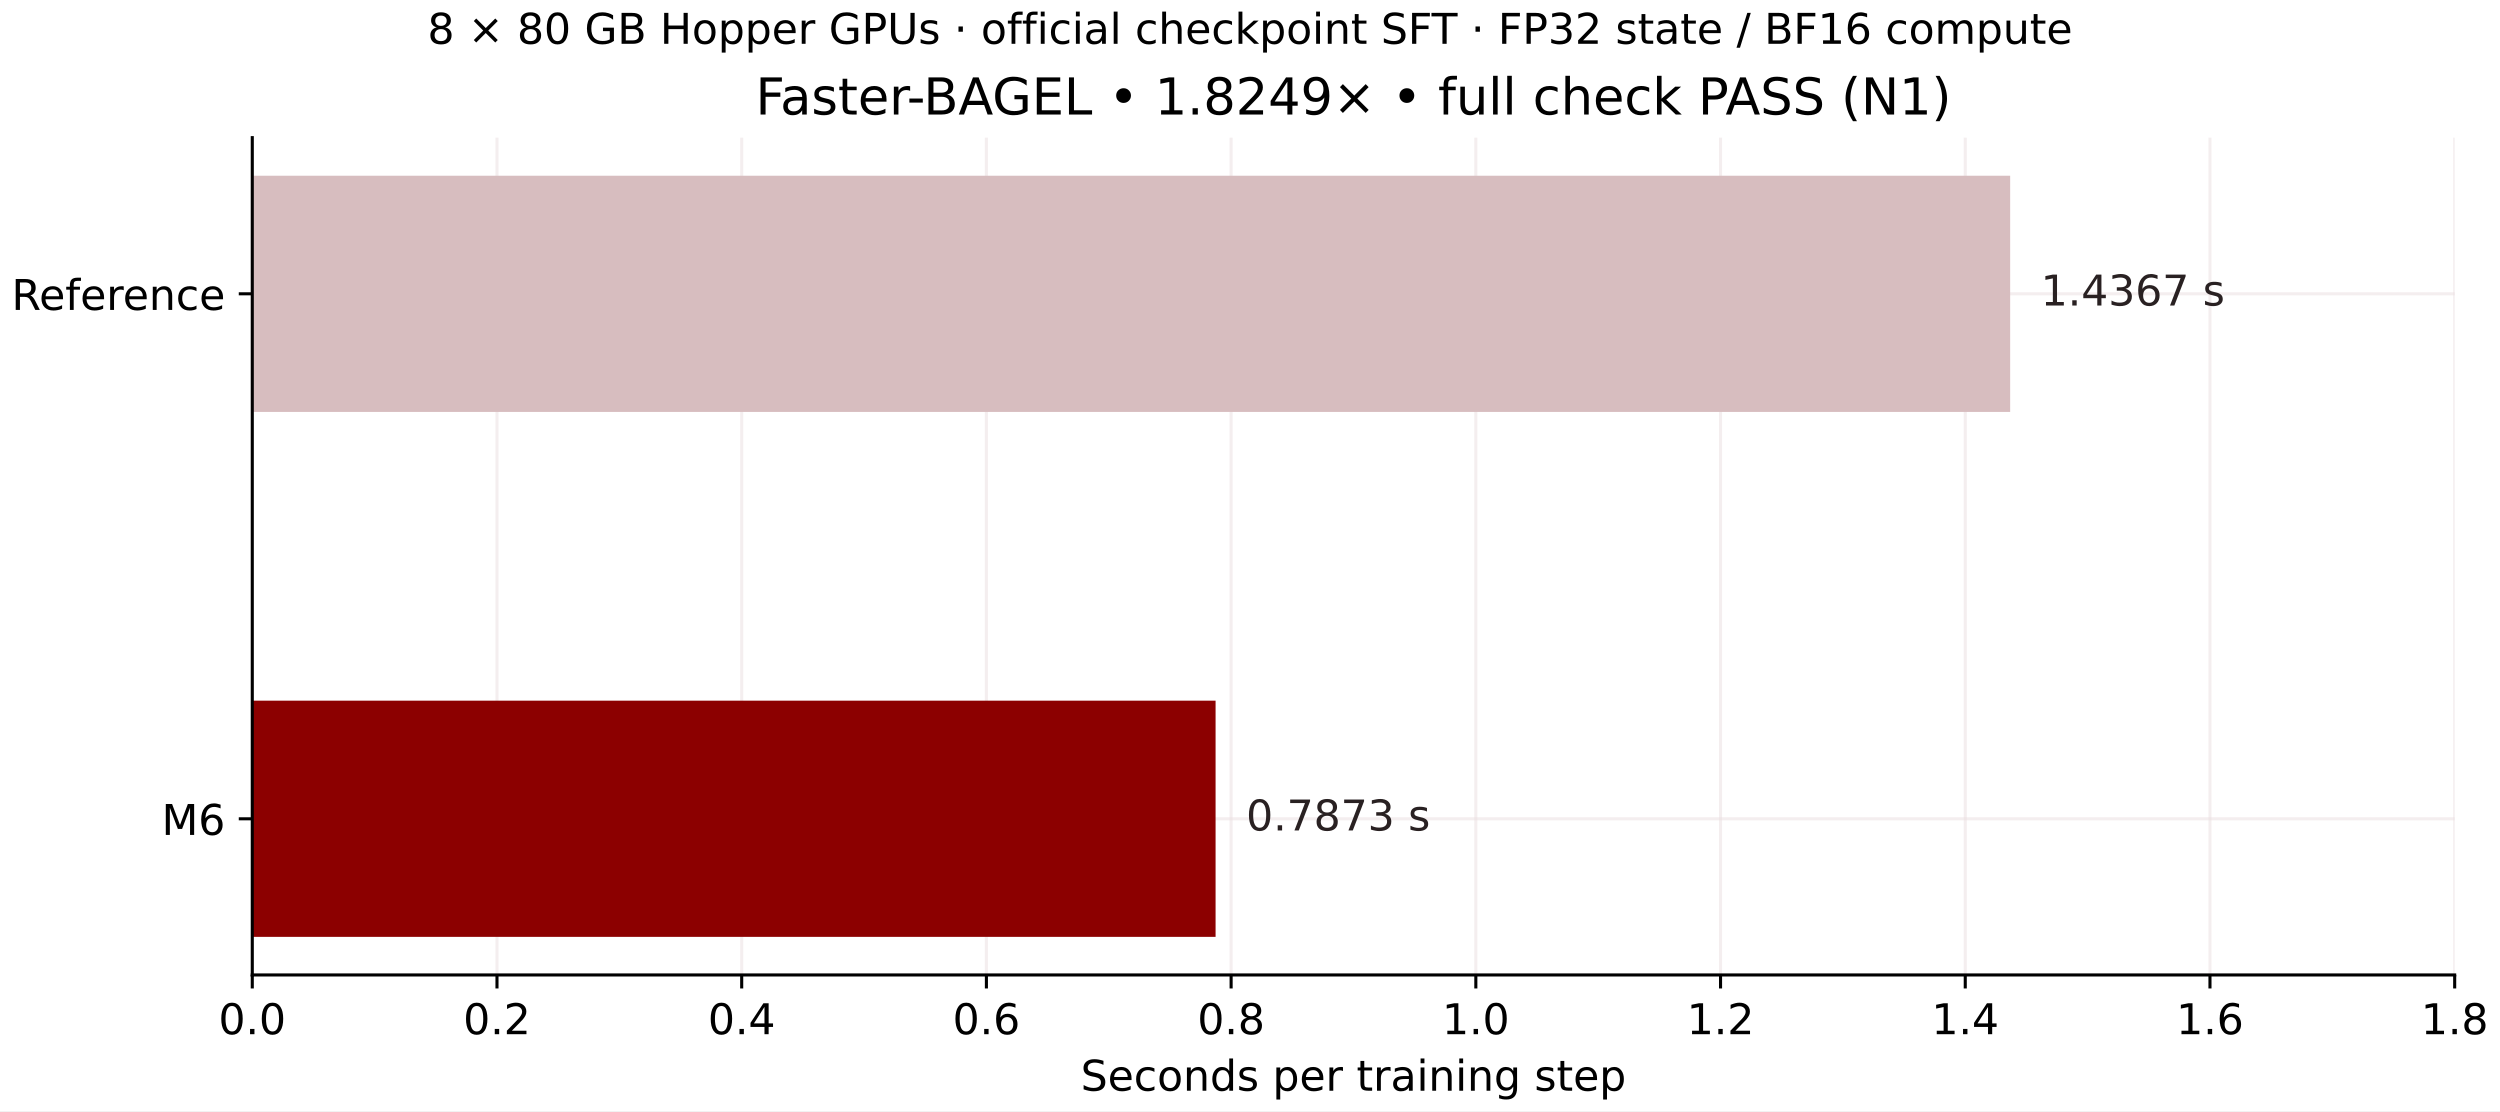
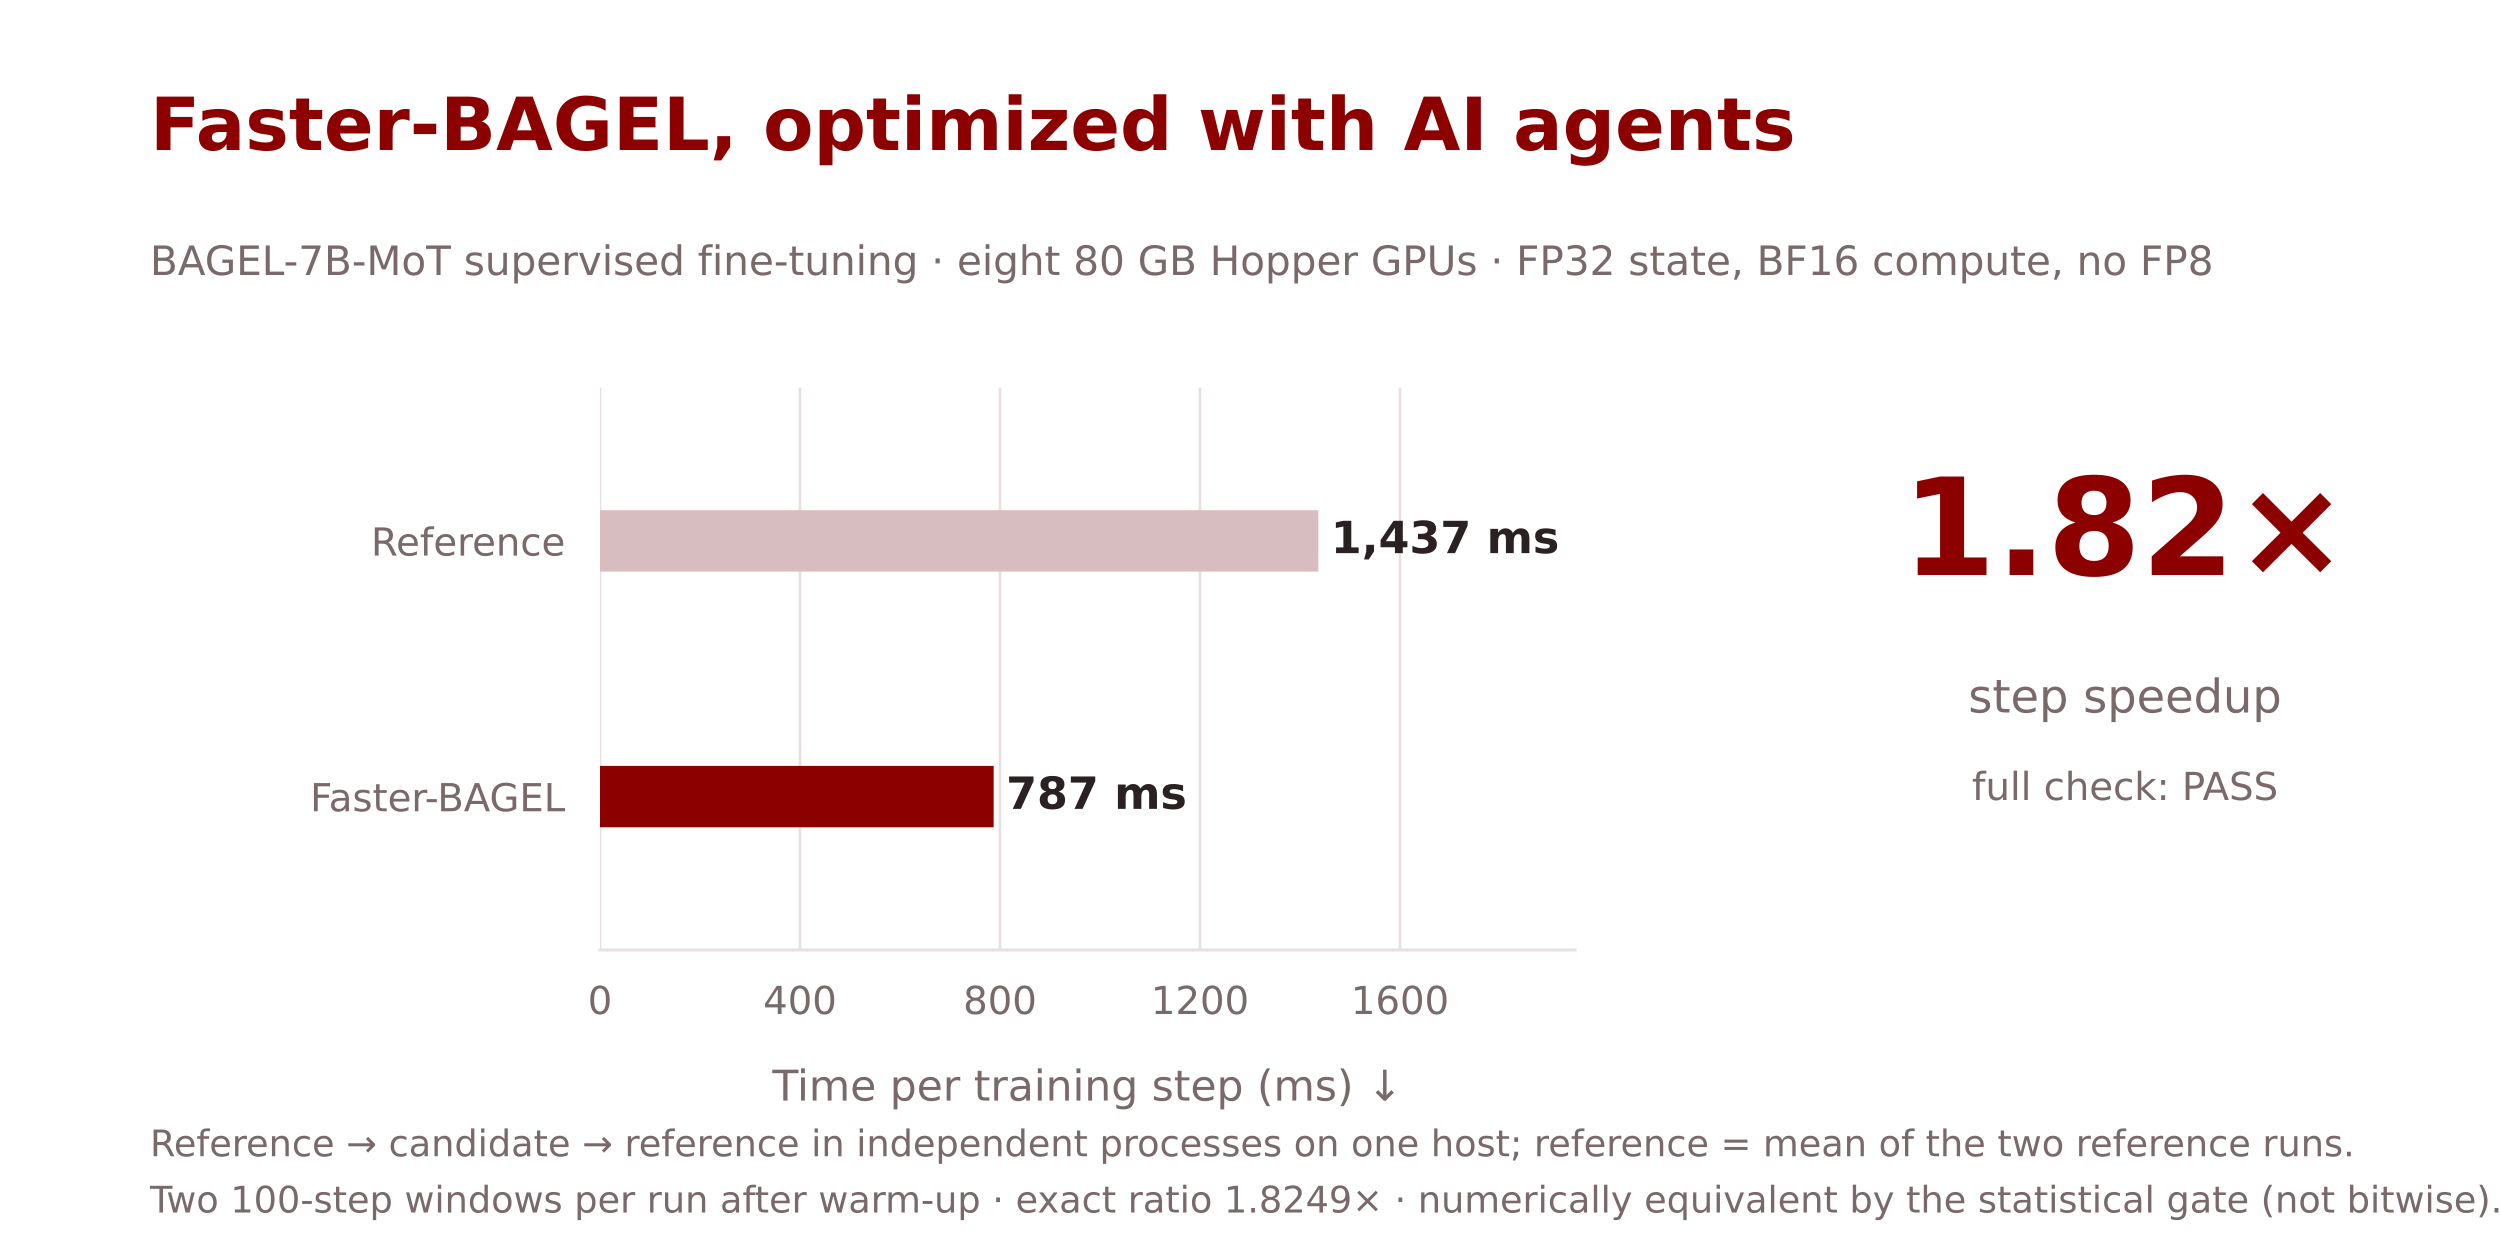
- <svg xmlns="http://www.w3.org/2000/svg" xmlns:xlink="http://www.w3.org/1999/xlink" width="648pt" height="288pt" viewBox="0 0 648 288" version="1.1">
+ <svg xmlns="http://www.w3.org/2000/svg" width="648pt" height="324pt" viewBox="0 0 648 324" version="1.1">
  <defs>
    <style type="text/css">*{stroke-linejoin: round; stroke-linecap: butt}</style>
  </defs>
  <g id="figure_1">
    <g id="patch_1">
-       <path d="M 0 288  L 648 288  L 648 0  L 0 0  z " style="fill: #ffffff" />
+       <path d="M 0 324 L 648 324 L 648 0 L 0 0 z " style="fill: #ffffff" />
    </g>
    <g id="axes_1">
      <g id="patch_2">
-         <path d="M 65.389 252.708  L 636.253 252.708  L 636.253 35.677  L 65.389 35.677  z " style="fill: #ffffff" />
+         <path d="M 155.52 246.24 L 408.24 246.24 L 408.24 100.44 L 155.52 100.44 z " style="fill: #ffffff" />
      </g>
      <g id="matplotlib.axis_1">
        <g id="xtick_1">
          <g id="line2d_1">
-             <path d="M 65.389 252.708  L 65.389 35.677  " clip-path="url(#pc258431119)" style="fill: none; stroke: #eadfe0; stroke-opacity: 0.5; stroke-width: 0.8; stroke-linecap: square" />
+             <path d="M 155.52 246.24 L 155.52 100.44 " clip-path="url(#p9c805540e4)" style="fill: none; stroke: #eadfe0; stroke-width: 0.7; stroke-linecap: square" />
          </g>
-           <g id="line2d_2">
-             <defs>
-               <path id="m805301939d" d="M 0 0  L 0 3.5  " style="stroke: #000000; stroke-width: 0.8" />
-             </defs>
-             <g>
-               <use xlink:href="#m805301939d" x="65.389" y="252.708" style="stroke: #000000; stroke-width: 0.8" />
-             </g>
-           </g>
+           <g id="line2d_2" />
          <g id="text_1">
-             <text style="font-size: 11px; font-family: 'DejaVu Sans'; text-anchor: middle" x="65.389" y="268.066" transform="rotate(-0 65.38868 268.0662)">0.0</text>
+             <text style="fill: #79696b; font: 10px 'DejaVu Sans'; text-anchor: middle" x="155.52" y="262.838" transform="rotate(-0 155.52 262.8384)">0</text>
          </g>
        </g>
        <g id="xtick_2">
          <g id="line2d_3">
-             <path d="M 128.818 252.708  L 128.818 35.677  " clip-path="url(#pc258431119)" style="fill: none; stroke: #eadfe0; stroke-opacity: 0.5; stroke-width: 0.8; stroke-linecap: square" />
+             <path d="M 207.36 246.24 L 207.36 100.44 " clip-path="url(#p9c805540e4)" style="fill: none; stroke: #eadfe0; stroke-width: 0.7; stroke-linecap: square" />
          </g>
-           <g id="line2d_4">
-             <g>
-               <use xlink:href="#m805301939d" x="128.818" y="252.708" style="stroke: #000000; stroke-width: 0.8" />
-             </g>
-           </g>
+           <g id="line2d_4" />
          <g id="text_2">
-             <text style="font-size: 11px; font-family: 'DejaVu Sans'; text-anchor: middle" x="128.818" y="268.066" transform="rotate(-0 128.8181 268.0662)">0.2</text>
+             <text style="fill: #79696b; font: 10px 'DejaVu Sans'; text-anchor: middle" x="207.36" y="262.838" transform="rotate(-0 207.36 262.8384)">400</text>
          </g>
        </g>
        <g id="xtick_3">
          <g id="line2d_5">
-             <path d="M 192.247 252.708  L 192.247 35.677  " clip-path="url(#pc258431119)" style="fill: none; stroke: #eadfe0; stroke-opacity: 0.5; stroke-width: 0.8; stroke-linecap: square" />
+             <path d="M 259.2 246.24 L 259.2 100.44 " clip-path="url(#p9c805540e4)" style="fill: none; stroke: #eadfe0; stroke-width: 0.7; stroke-linecap: square" />
          </g>
-           <g id="line2d_6">
-             <g>
-               <use xlink:href="#m805301939d" x="192.247" y="252.708" style="stroke: #000000; stroke-width: 0.8" />
-             </g>
-           </g>
+           <g id="line2d_6" />
          <g id="text_3">
-             <text style="font-size: 11px; font-family: 'DejaVu Sans'; text-anchor: middle" x="192.247" y="268.066" transform="rotate(-0 192.2474 268.0662)">0.4</text>
+             <text style="fill: #79696b; font: 10px 'DejaVu Sans'; text-anchor: middle" x="259.2" y="262.838" transform="rotate(-0 259.2 262.8384)">800</text>
          </g>
        </g>
        <g id="xtick_4">
          <g id="line2d_7">
-             <path d="M 255.677 252.708  L 255.677 35.677  " clip-path="url(#pc258431119)" style="fill: none; stroke: #eadfe0; stroke-opacity: 0.5; stroke-width: 0.8; stroke-linecap: square" />
+             <path d="M 311.04 246.24 L 311.04 100.44 " clip-path="url(#p9c805540e4)" style="fill: none; stroke: #eadfe0; stroke-width: 0.7; stroke-linecap: square" />
          </g>
-           <g id="line2d_8">
-             <g>
-               <use xlink:href="#m805301939d" x="255.677" y="252.708" style="stroke: #000000; stroke-width: 0.8" />
-             </g>
-           </g>
+           <g id="line2d_8" />
          <g id="text_4">
-             <text style="font-size: 11px; font-family: 'DejaVu Sans'; text-anchor: middle" x="255.677" y="268.066" transform="rotate(-0 255.6768 268.0662)">0.6</text>
+             <text style="fill: #79696b; font: 10px 'DejaVu Sans'; text-anchor: middle" x="311.04" y="262.838" transform="rotate(-0 311.04 262.8384)">1200</text>
          </g>
        </g>
        <g id="xtick_5">
          <g id="line2d_9">
-             <path d="M 319.106 252.708  L 319.106 35.677  " clip-path="url(#pc258431119)" style="fill: none; stroke: #eadfe0; stroke-opacity: 0.5; stroke-width: 0.8; stroke-linecap: square" />
+             <path d="M 362.88 246.24 L 362.88 100.44 " clip-path="url(#p9c805540e4)" style="fill: none; stroke: #eadfe0; stroke-width: 0.7; stroke-linecap: square" />
          </g>
-           <g id="line2d_10">
-             <g>
-               <use xlink:href="#m805301939d" x="319.106" y="252.708" style="stroke: #000000; stroke-width: 0.8" />
-             </g>
-           </g>
+           <g id="line2d_10" />
          <g id="text_5">
-             <text style="font-size: 11px; font-family: 'DejaVu Sans'; text-anchor: middle" x="319.106" y="268.066" transform="rotate(-0 319.1062 268.0662)">0.8</text>
+             <text style="fill: #79696b; font: 10px 'DejaVu Sans'; text-anchor: middle" x="362.88" y="262.838" transform="rotate(-0 362.88 262.8384)">1600</text>
          </g>
        </g>
-         <g id="xtick_6">
-           <g id="line2d_11">
-             <path d="M 382.536 252.708  L 382.536 35.677  " clip-path="url(#pc258431119)" style="fill: none; stroke: #eadfe0; stroke-opacity: 0.5; stroke-width: 0.8; stroke-linecap: square" />
-           </g>
-           <g id="line2d_12">
-             <g>
-               <use xlink:href="#m805301939d" x="382.536" y="252.708" style="stroke: #000000; stroke-width: 0.8" />
-             </g>
-           </g>
-           <g id="text_6">
-             <text style="font-size: 11px; font-family: 'DejaVu Sans'; text-anchor: middle" x="382.536" y="268.066" transform="rotate(-0 382.5355 268.0662)">1.0</text>
-           </g>
-         </g>
-         <g id="xtick_7">
-           <g id="line2d_13">
-             <path d="M 445.965 252.708  L 445.965 35.677  " clip-path="url(#pc258431119)" style="fill: none; stroke: #eadfe0; stroke-opacity: 0.5; stroke-width: 0.8; stroke-linecap: square" />
-           </g>
-           <g id="line2d_14">
-             <g>
-               <use xlink:href="#m805301939d" x="445.965" y="252.708" style="stroke: #000000; stroke-width: 0.8" />
-             </g>
-           </g>
-           <g id="text_7">
-             <text style="font-size: 11px; font-family: 'DejaVu Sans'; text-anchor: middle" x="445.965" y="268.066" transform="rotate(-0 445.9649 268.0662)">1.2</text>
-           </g>
-         </g>
-         <g id="xtick_8">
-           <g id="line2d_15">
-             <path d="M 509.394 252.708  L 509.394 35.677  " clip-path="url(#pc258431119)" style="fill: none; stroke: #eadfe0; stroke-opacity: 0.5; stroke-width: 0.8; stroke-linecap: square" />
-           </g>
-           <g id="line2d_16">
-             <g>
-               <use xlink:href="#m805301939d" x="509.394" y="252.708" style="stroke: #000000; stroke-width: 0.8" />
-             </g>
-           </g>
-           <g id="text_8">
-             <text style="font-size: 11px; font-family: 'DejaVu Sans'; text-anchor: middle" x="509.394" y="268.066" transform="rotate(-0 509.3943 268.0662)">1.4</text>
-           </g>
-         </g>
-         <g id="xtick_9">
-           <g id="line2d_17">
-             <path d="M 572.824 252.708  L 572.824 35.677  " clip-path="url(#pc258431119)" style="fill: none; stroke: #eadfe0; stroke-opacity: 0.5; stroke-width: 0.8; stroke-linecap: square" />
-           </g>
-           <g id="line2d_18">
-             <g>
-               <use xlink:href="#m805301939d" x="572.824" y="252.708" style="stroke: #000000; stroke-width: 0.8" />
-             </g>
-           </g>
-           <g id="text_9">
-             <text style="font-size: 11px; font-family: 'DejaVu Sans'; text-anchor: middle" x="572.824" y="268.066" transform="rotate(-0 572.8237 268.0662)">1.6</text>
-           </g>
-         </g>
-         <g id="xtick_10">
-           <g id="line2d_19">
-             <path d="M 636.253 252.708  L 636.253 35.677  " clip-path="url(#pc258431119)" style="fill: none; stroke: #eadfe0; stroke-opacity: 0.5; stroke-width: 0.8; stroke-linecap: square" />
-           </g>
-           <g id="line2d_20">
-             <g>
-               <use xlink:href="#m805301939d" x="636.253" y="252.708" style="stroke: #000000; stroke-width: 0.8" />
-             </g>
-           </g>
-           <g id="text_10">
-             <text style="font-size: 11px; font-family: 'DejaVu Sans'; text-anchor: middle" x="636.253" y="268.066" transform="rotate(-0 636.253 268.0662)">1.8</text>
-           </g>
-         </g>
-         <g id="text_11">
-           <text style="font-size: 11px; font-family: 'DejaVu Sans'; text-anchor: middle" x="350.821" y="282.712" transform="rotate(-0 350.8209 282.7121)">Seconds per training step</text>
+         <g id="text_6">
+           <text style="fill: #79696b; font: 11px 'DejaVu Sans'; text-anchor: middle" x="281.88" y="285.276" transform="rotate(-0 281.88 285.2764)">Time per training step (ms) ↓</text>
        </g>
      </g>
      <g id="matplotlib.axis_2">
        <g id="ytick_1">
-           <g id="line2d_21">
-             <path d="M 65.389 212.227  L 636.253 212.227  " clip-path="url(#pc258431119)" style="fill: none; stroke: #eadfe0; stroke-opacity: 0.5; stroke-width: 0.8; stroke-linecap: square" />
-           </g>
-           <g id="line2d_22">
-             <defs>
-               <path id="mdad71c6c2d" d="M 0 0  L -3.5 0  " style="stroke: #000000; stroke-width: 0.8" />
-             </defs>
-             <g>
-               <use xlink:href="#mdad71c6c2d" x="65.389" y="212.227" style="stroke: #000000; stroke-width: 0.8" />
-             </g>
-           </g>
-           <g id="text_12">
-             <text style="font-size: 11px; font-family: 'DejaVu Sans'; text-anchor: end" x="58.389" y="216.406" transform="rotate(-0 58.38868 216.4063)">M6</text>
+           <g id="line2d_11" />
+           <g id="text_7">
+             <text style="fill: #79696b; font: 10px 'DejaVu Sans'; text-anchor: end" x="146.52" y="144.003" transform="rotate(-0 146.52 144.0029)">Reference</text>
          </g>
        </g>
        <g id="ytick_2">
-           <g id="line2d_23">
-             <path d="M 65.389 76.157  L 636.253 76.157  " clip-path="url(#pc258431119)" style="fill: none; stroke: #eadfe0; stroke-opacity: 0.5; stroke-width: 0.8; stroke-linecap: square" />
-           </g>
-           <g id="line2d_24">
-             <g>
-               <use xlink:href="#mdad71c6c2d" x="65.389" y="76.157" style="stroke: #000000; stroke-width: 0.8" />
-             </g>
-           </g>
-           <g id="text_13">
-             <text style="font-size: 11px; font-family: 'DejaVu Sans'; text-anchor: end" x="58.389" y="80.336" transform="rotate(-0 58.38868 80.33649)">Reference</text>
+           <g id="line2d_12" />
+           <g id="text_8">
+             <text style="fill: #79696b; font: 10px 'DejaVu Sans'; text-anchor: end" x="146.52" y="210.276" transform="rotate(-0 146.52 210.2756)">Faster-BAGEL</text>
          </g>
        </g>
      </g>
      <g id="patch_3">
-         <path d="M 65.389 242.843  L 315.078 242.843  L 315.078 181.611  L 65.389 181.611  z " clip-path="url(#pc258431119)" style="fill: #8c0000" />
+         <path d="M 155.52 246.24 L 408.24 246.24 " style="fill: none; stroke: #eadfe0; stroke-width: 0.8; stroke-linejoin: miter; stroke-linecap: square" />
      </g>
      <g id="patch_4">
-         <path d="M 65.389 106.773  L 521.034 106.773  L 521.034 45.542  L 65.389 45.542  z " clip-path="url(#pc258431119)" style="fill: #d7bdbf" />
+         <path d="M 155.52 148.156 L 341.716 148.156 L 341.716 132.251 L 155.52 132.251 z " clip-path="url(#p9c805540e4)" style="fill: #d7bdbf" />
      </g>
      <g id="patch_5">
-         <path d="M 65.389 252.708  L 65.389 35.677  " style="fill: none; stroke: #000000; stroke-width: 0.8; stroke-linejoin: miter; stroke-linecap: square" />
+         <path d="M 155.52 214.429 L 257.554 214.429 L 257.554 198.524 L 155.52 198.524 z " clip-path="url(#p9c805540e4)" style="fill: #8c0000" />
      </g>
-       <g id="patch_6">
-         <path d="M 65.389 252.708  L 636.253 252.708  " style="fill: none; stroke: #000000; stroke-width: 0.8; stroke-linejoin: miter; stroke-linecap: square" />
+       <g id="text_9">
+         <text style="fill: #292122; font: 700 11.5px 'DejaVu Sans'; text-anchor: start" x="344.956" y="143.377" transform="rotate(-0 344.9563 143.3769)">1,437 ms</text>
      </g>
-       <g id="text_14">
-         <text style="font-size: 11px; font-family: 'DejaVu Sans'; text-anchor: start; fill: #292122" x="323.007" y="215.262" transform="rotate(-0 323.0071 215.2624)">0.7873 s</text>
-       </g>
-       <g id="text_15">
-         <text style="font-size: 11px; font-family: 'DejaVu Sans'; text-anchor: start; fill: #292122" x="528.962" y="79.193" transform="rotate(-0 528.9623 79.19267)">1.4367 s</text>
-       </g>
-       <g id="text_16">
-         <text style="font-size: 13.2px; font-family: 'DejaVu Sans'; text-anchor: middle" x="350.821" y="29.677" transform="rotate(-0 350.8209 29.67659)">Faster-BAGEL • 1.8249× • full check PASS (N1)</text>
+       <g id="text_10">
+         <text style="fill: #292122; font: 700 11.5px 'DejaVu Sans'; text-anchor: start" x="260.794" y="209.65" transform="rotate(-0 260.7941 209.6496)">787 ms</text>
      </g>
    </g>
+     <g id="text_11">
+       <text style="fill: #8c0000; font: 700 19px 'DejaVu Sans'; text-anchor: start" x="38.88" y="38.88" transform="rotate(-0 38.88 38.88)">Faster-BAGEL, optimized with AI agents</text>
+     </g>
+     <g id="text_12">
+       <text style="fill: #79696b; font: 10.5px 'DejaVu Sans'; text-anchor: start" x="38.88" y="71.28" transform="rotate(-0 38.88 71.28)">BAGEL-7B-MoT supervised fine-tuning · eight 80 GB Hopper GPUs · FP32 state, BF16 compute, no FP8</text>
+     </g>
+     <g id="text_13">
+       <text style="fill: #8c0000; font: 700 35px 'DejaVu Sans'; text-anchor: middle" x="550.8" y="149.04" transform="rotate(-0 550.8 149.04)">1.82×</text>
+     </g>
+     <g id="text_14">
+       <text style="fill: #79696b; font: 12px 'DejaVu Sans'; text-anchor: middle" x="550.8" y="184.68" transform="rotate(-0 550.8 184.68)">step speedup</text>
+     </g>
+     <g id="text_15">
+       <text style="fill: #79696b; font: 10px 'DejaVu Sans'; text-anchor: middle" x="550.8" y="207.36" transform="rotate(-0 550.8 207.36)">full check: PASS</text>
+     </g>
+     <g id="text_16">
+       <text style="fill: #79696b; font: 9.5px 'DejaVu Sans'; text-anchor: start" x="38.88" y="299.7" transform="rotate(-0 38.88 299.7)">Reference → candidate → reference in independent processes on one host; reference = mean of the two reference runs.</text>
+     </g>
    <g id="text_17">
-       <text style="font-size: 11px; font-family: 'DejaVu Sans'; text-anchor: middle" x="324" y="11.359" transform="rotate(-0 324 11.35852)">8 × 80 GB Hopper GPUs · official checkpoint SFT · FP32 state / BF16 compute</text>
+       <text style="fill: #79696b; font: 9.5px 'DejaVu Sans'; text-anchor: start" x="38.88" y="314.28" transform="rotate(-0 38.88 314.28)">Two 100-step windows per run after warm-up · exact ratio 1.8249× · numerically equivalent by the statistical gate (not bitwise).</text>
    </g>
  </g>
  <defs>
-     <clipPath id="pc258431119">
-       <rect x="65.389" y="35.677" width="570.864" height="217.031" />
+     <clipPath id="p9c805540e4">
+       <rect x="155.52" y="100.44" width="252.72" height="145.8" />
    </clipPath>
  </defs>
</svg>
